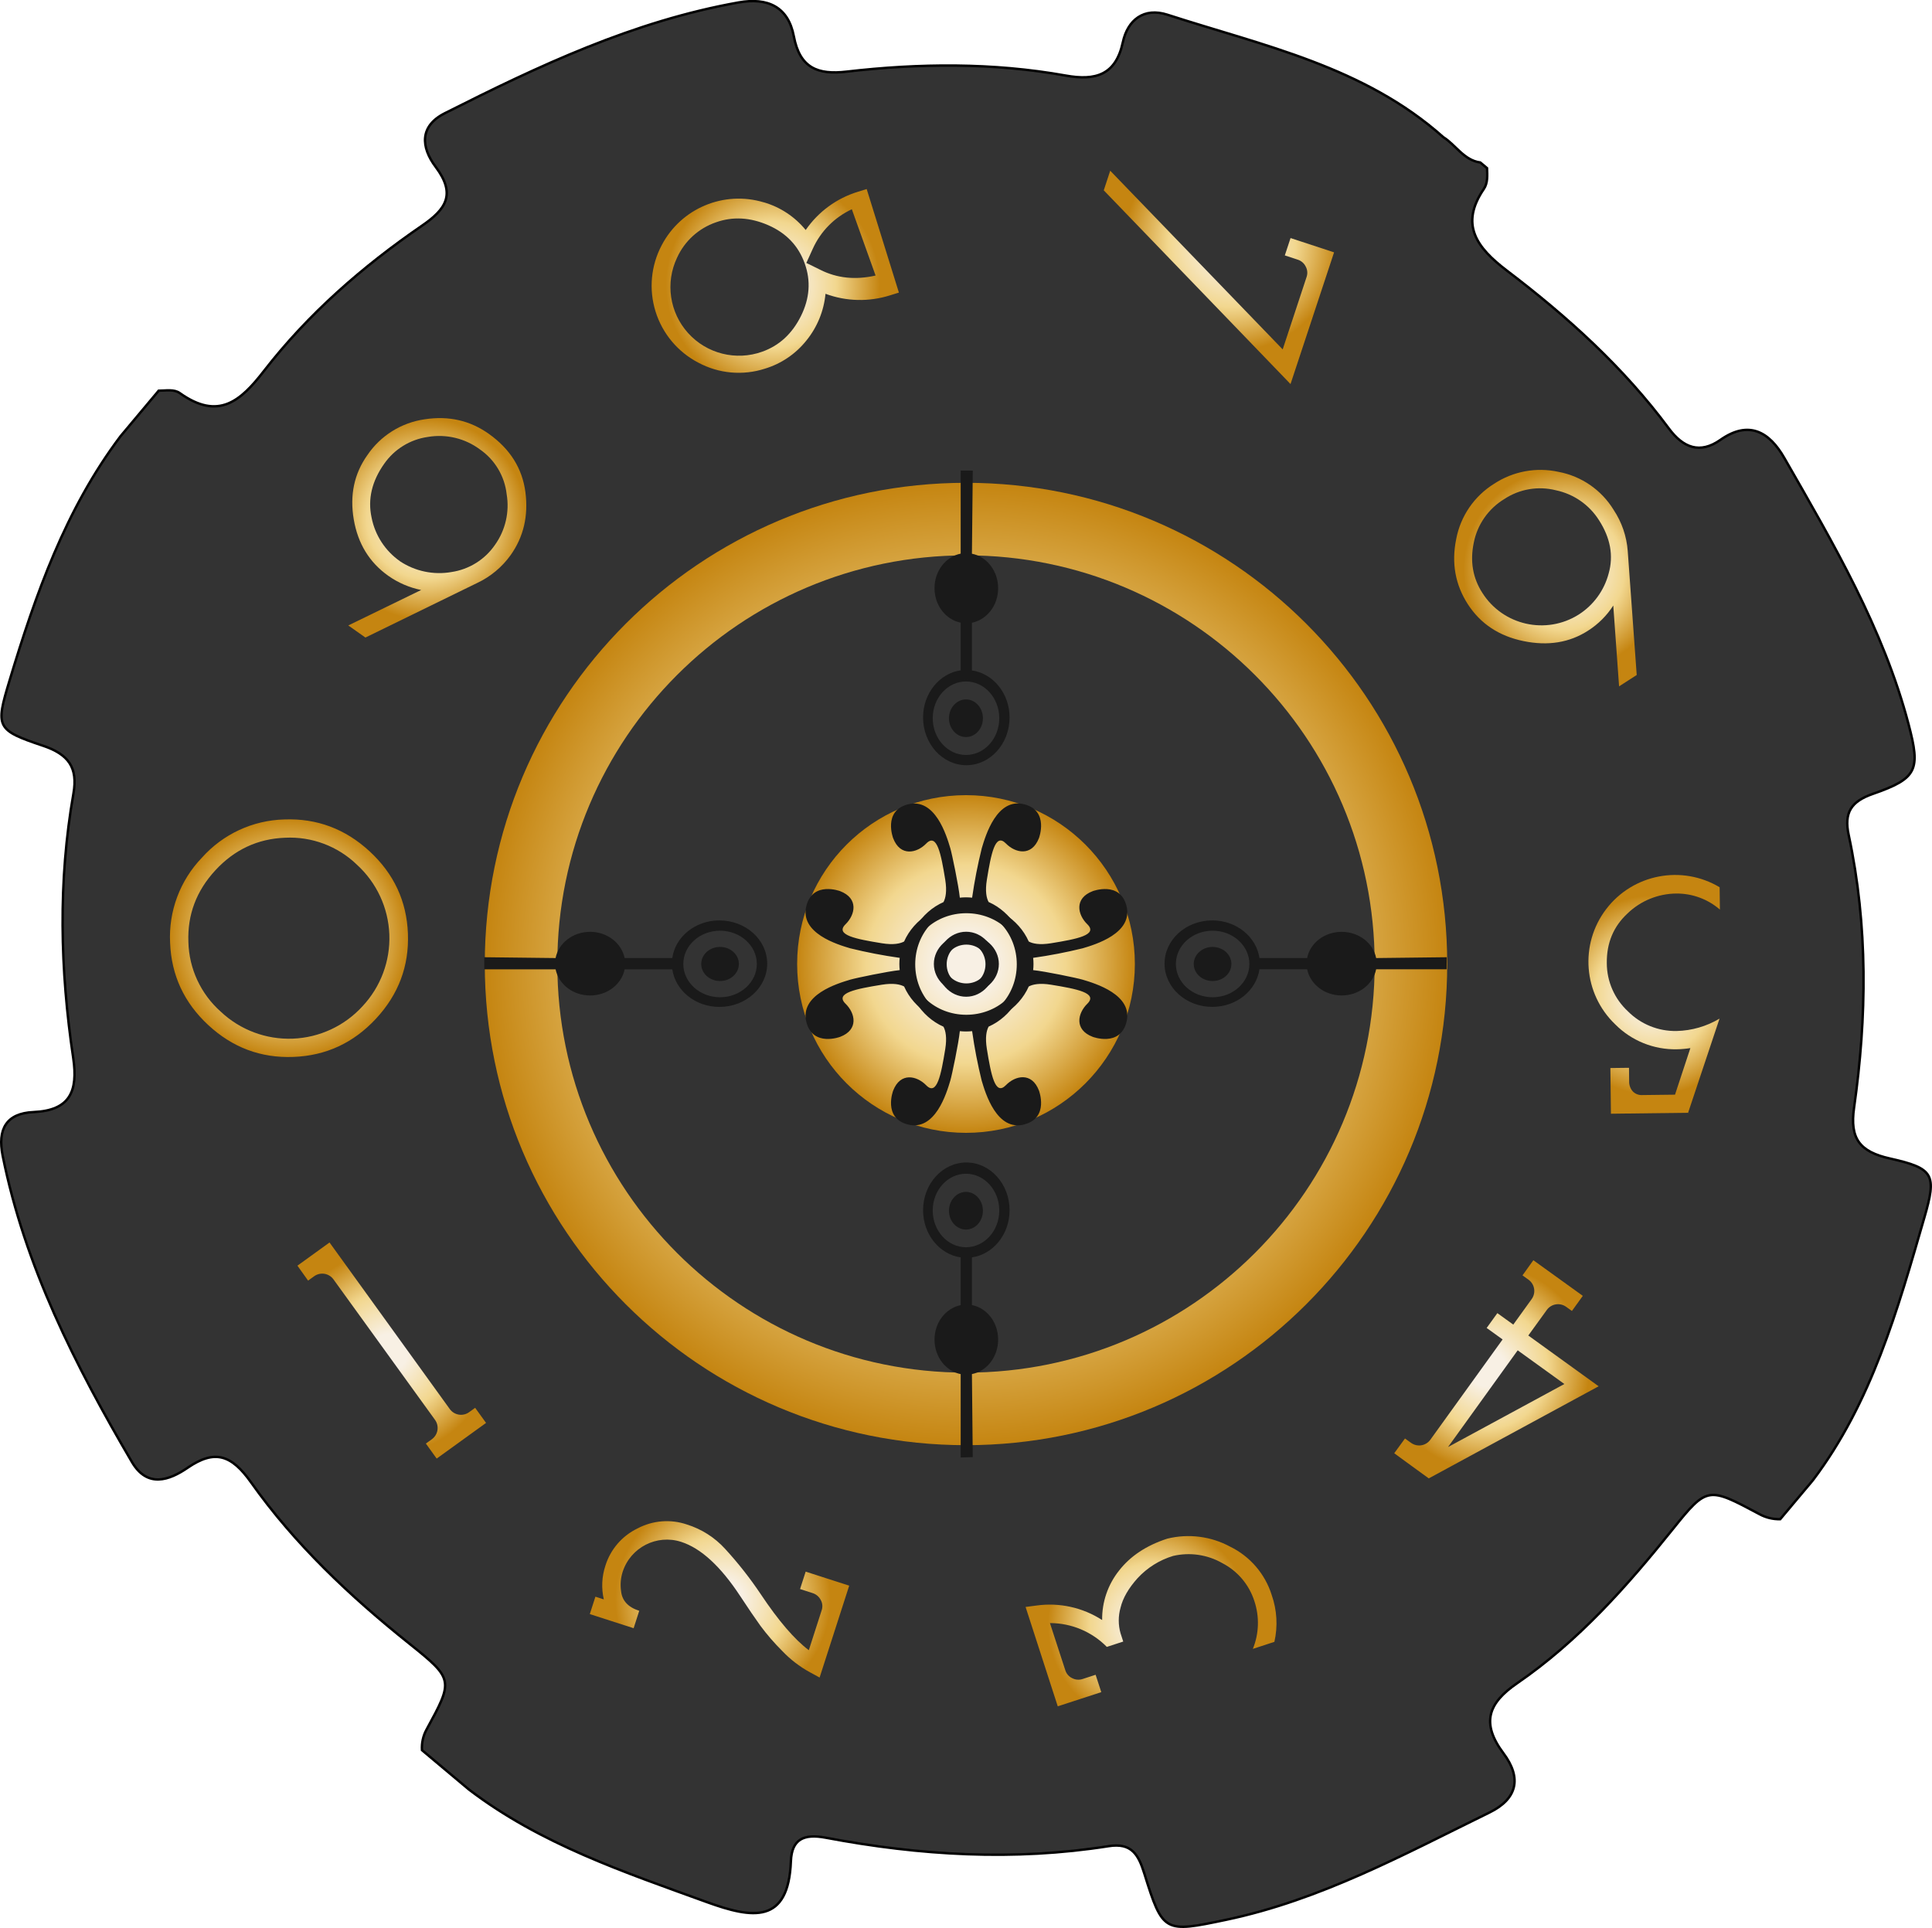
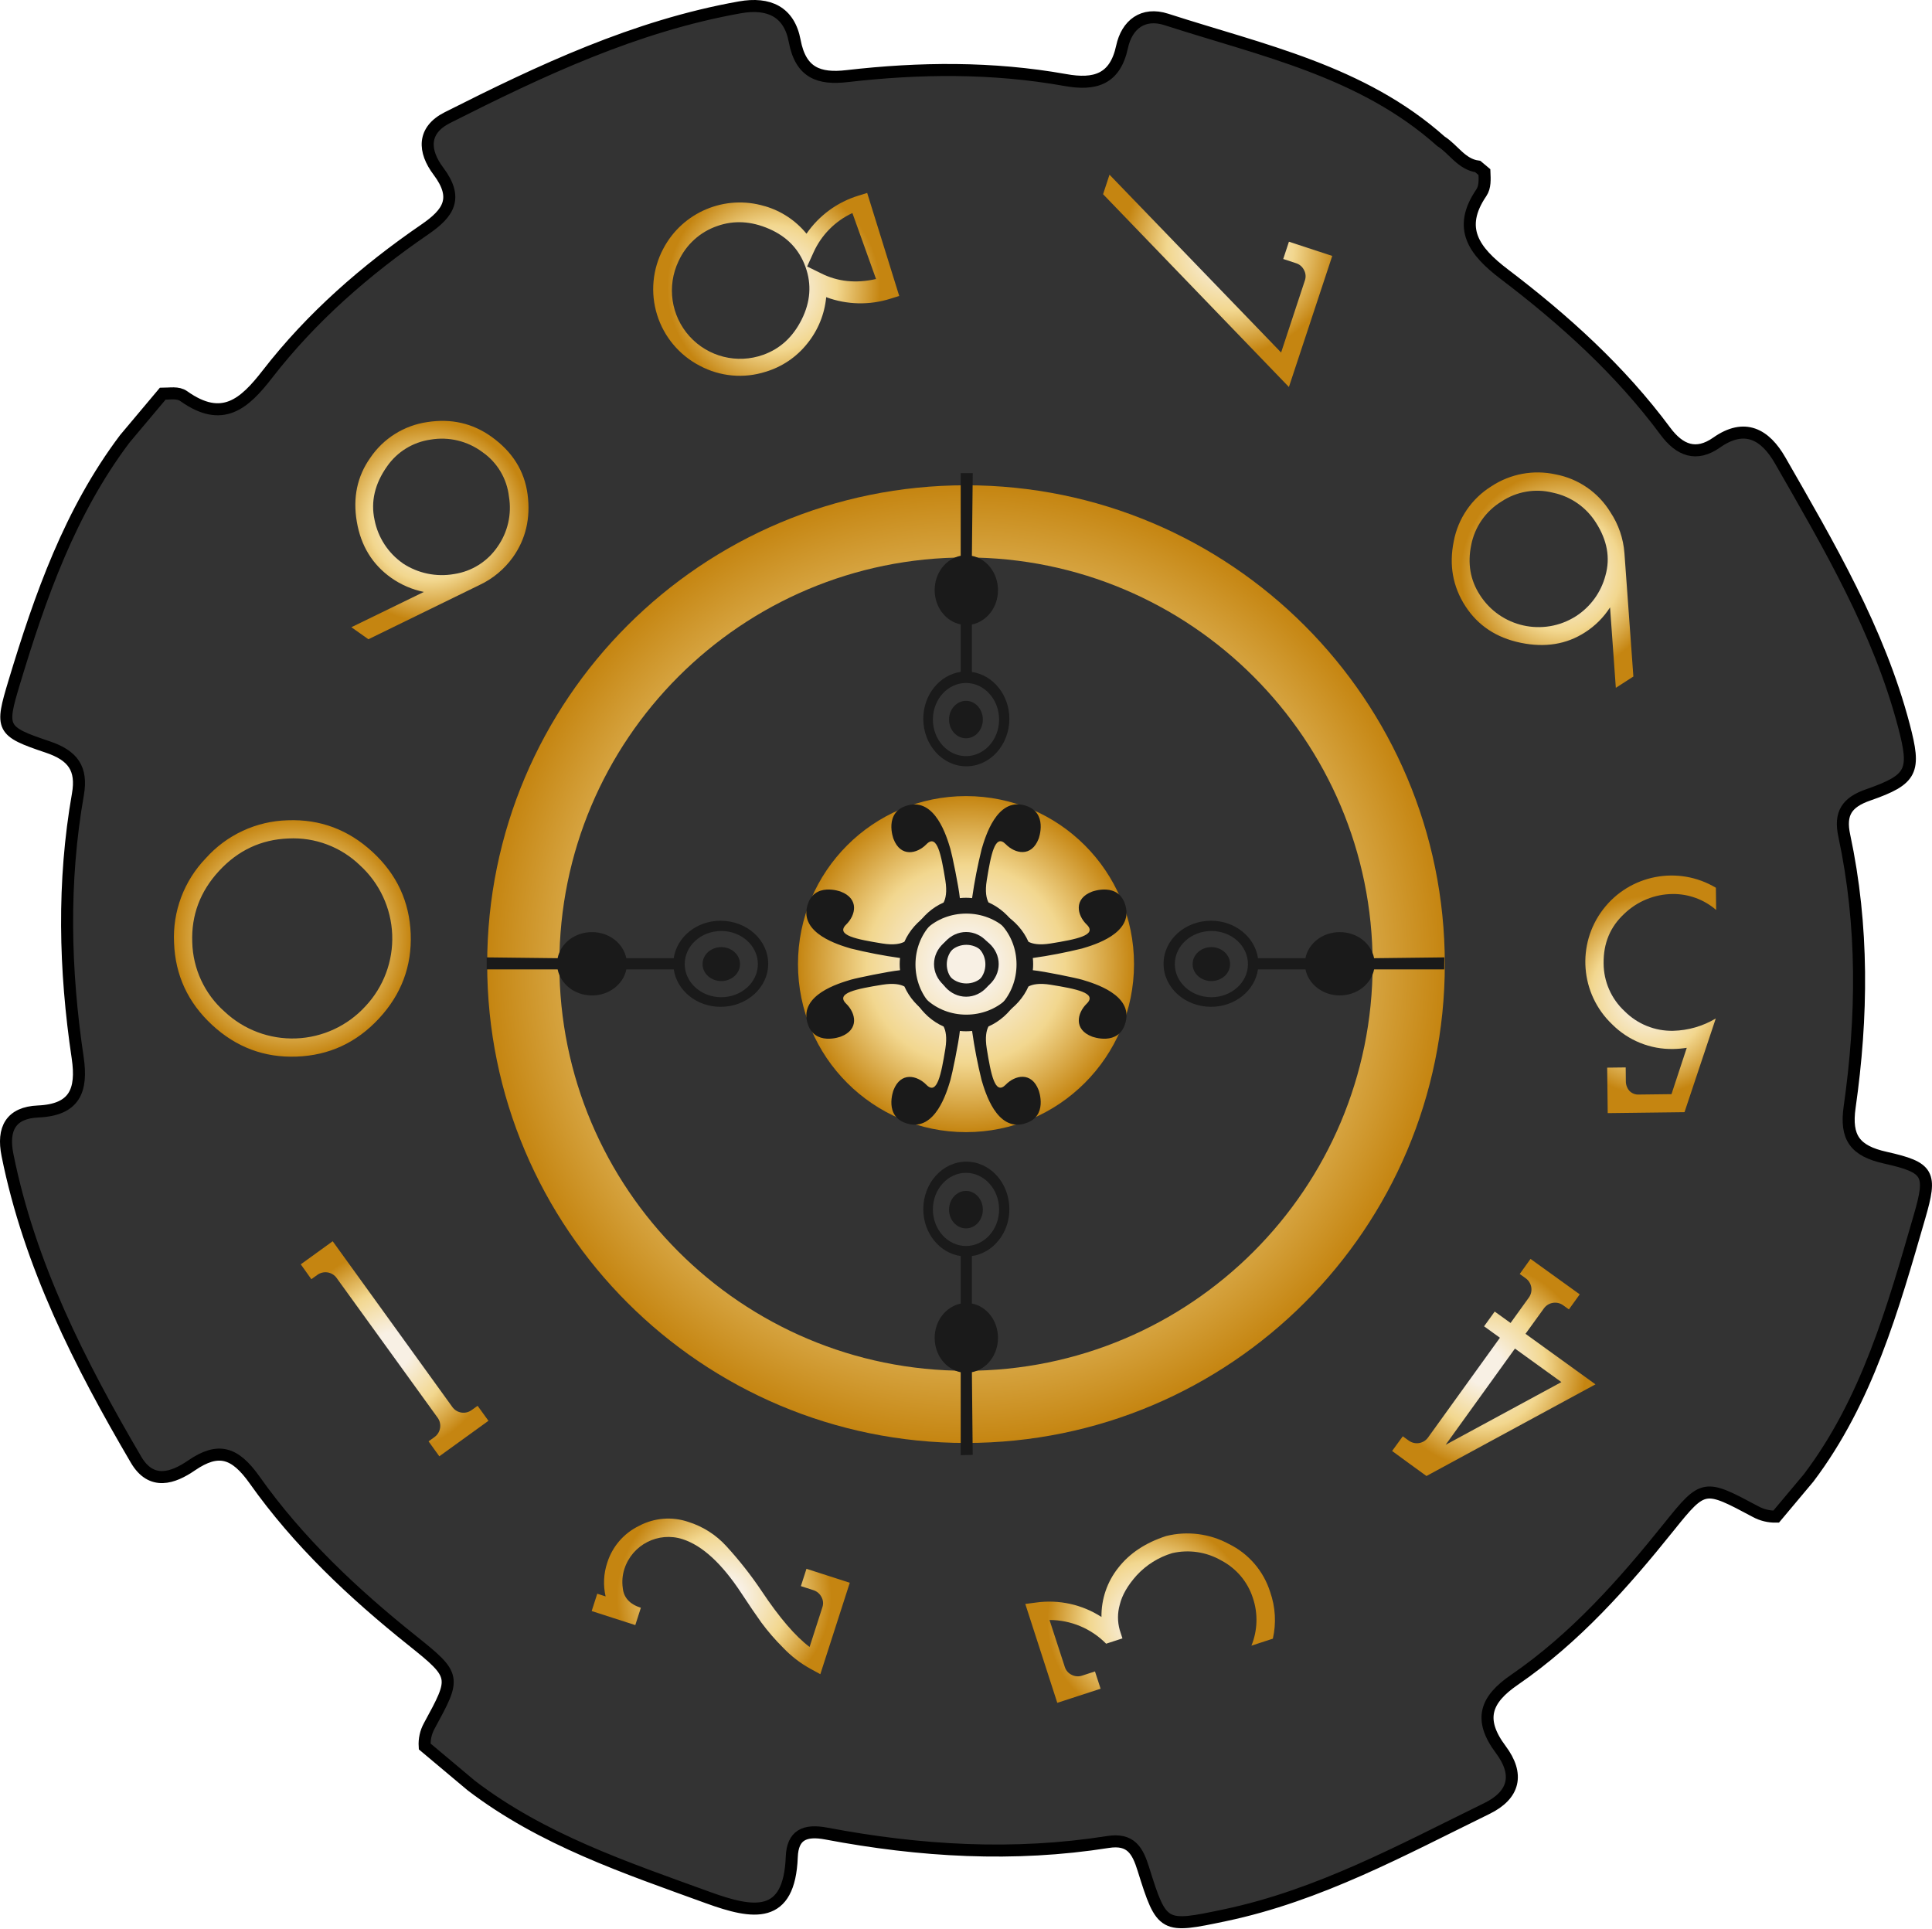
- <svg xmlns="http://www.w3.org/2000/svg" xmlns:xlink="http://www.w3.org/1999/xlink" viewBox="0 0 798.94 797.34">
+ <svg xmlns="http://www.w3.org/2000/svg" xmlns:xlink="http://www.w3.org/1999/xlink" viewBox="0 0 802.94 801.34">
  <defs>
-     <style>.cls-1{fill:#333;stroke:#000;}.cls-1,.cls-12{stroke-miterlimit:10;}.cls-2{fill:url(#Brass_Radial);}.cls-3{fill:url(#Brass_Radial-2);}.cls-4{fill:url(#Brass_Radial-3);}.cls-5{fill:url(#Brass_Radial-4);}.cls-6{fill:url(#Brass_Radial-5);}.cls-7{fill:url(#Brass_Radial-6);}.cls-8{fill:url(#Brass_Radial-7);}.cls-9{fill:url(#Brass_Radial-8);}.cls-10{fill:url(#Brass_Radial-9);}.cls-11{fill:url(#Brass_Radial-10);}.cls-12{fill:none;stroke-width:30px;stroke:url(#Brass_Radial-11);}.cls-13{fill:url(#Brass_Radial-12);}.cls-14{fill:#1a1a1a;}</style>
-     <radialGradient id="Brass_Radial" cx="-1627.19" cy="-33.57" r="49.18" gradientTransform="matrix(1, 0, 0, -1, 1746.71, 354.43)" gradientUnits="userSpaceOnUse">
+     <style>.cls-1{fill:#333;stroke:#000;stroke-width:5px;}.cls-1,.cls-12{stroke-miterlimit:10;}.cls-2{fill:url(#Brass_Radial);}.cls-3{fill:url(#Brass_Radial-2);}.cls-4{fill:url(#Brass_Radial-3);}.cls-5{fill:url(#Brass_Radial-4);}.cls-6{fill:url(#Brass_Radial-5);}.cls-7{fill:url(#Brass_Radial-6);}.cls-8{fill:url(#Brass_Radial-7);}.cls-9{fill:url(#Brass_Radial-8);}.cls-10{fill:url(#Brass_Radial-9);}.cls-11{fill:url(#Brass_Radial-10);}.cls-12{fill:none;stroke-width:30px;stroke:url(#Brass_Radial-11);}.cls-13{fill:url(#Brass_Radial-12);}.cls-14{fill:#1a1a1a;}</style>
+     <radialGradient id="Brass_Radial" cx="-1625.19" cy="-31.57" r="49.18" gradientTransform="matrix(1, 0, 0, -1, 1746.71, 358.43)" gradientUnits="userSpaceOnUse">
      <stop offset="0.18" stop-color="#f8f0e4" />
      <stop offset="0.59" stop-color="#f2d78f" />
      <stop offset="1" stop-color="#c58511" />
    </radialGradient>
-     <radialGradient id="Brass_Radial-2" cx="472.52" cy="87.72" r="41.95" gradientTransform="translate(-52.02 990.05) rotate(-74.2)" xlink:href="#Brass_Radial" />
-     <radialGradient id="Brass_Radial-3" cx="602.91" cy="80.93" r="44.42" gradientTransform="matrix(-0.78, -0.63, 0.63, -0.78, 718.22, 1104.43)" xlink:href="#Brass_Radial" />
-     <radialGradient id="Brass_Radial-4" cx="721.67" cy="257.36" r="42.36" gradientTransform="translate(1226.82 520.72) rotate(149)" xlink:href="#Brass_Radial" />
-     <radialGradient id="Brass_Radial-5" cx="630.02" cy="532.91" r="42.35" gradientTransform="translate(1010.19 -158.64) rotate(78.39)" xlink:href="#Brass_Radial" />
-     <radialGradient id="Brass_Radial-6" cx="367.8" cy="648.31" r="41.24" gradientTransform="translate(403.91 -279.34) rotate(7.53)" xlink:href="#Brass_Radial" />
-     <radialGradient id="Brass_Radial-7" cx="71.01" cy="516.81" r="41.91" gradientTransform="translate(160.53 47.44) rotate(-61.03)" xlink:href="#Brass_Radial" />
-     <radialGradient id="Brass_Radial-8" cx="19.09" cy="266.85" r="44.54" gradientTransform="translate(341.88 309.31) rotate(-137.14)" xlink:href="#Brass_Radial" />
-     <radialGradient id="Brass_Radial-9" cx="111.59" cy="274.65" r="44.12" gradientTransform="matrix(-1, 0.08, 0.08, 1, 409.21, -165.89)" xlink:href="#Brass_Radial" />
-     <radialGradient id="Brass_Radial-10" cx="310.06" cy="76.86" r="41.62" gradientTransform="translate(165.61 -104.56) rotate(74.18)" xlink:href="#Brass_Radial" />
-     <radialGradient id="Brass_Radial-11" cx="-527.19" cy="-704.99" r="199" gradientTransform="matrix(0, 1, 1, 0, 1104.46, 925.86)" xlink:href="#Brass_Radial" />
-     <radialGradient id="Brass_Radial-12" cx="-527.19" cy="-704.99" r="69.83" gradientTransform="matrix(0, 1, 1, 0, 1104.46, 925.86)" xlink:href="#Brass_Radial" />
+     <radialGradient id="Brass_Radial-2" cx="474.52" cy="89.72" r="41.95" gradientTransform="translate(-52.49 993.43) rotate(-74.2)" xlink:href="#Brass_Radial" />
+     <radialGradient id="Brass_Radial-3" cx="604.91" cy="82.93" r="44.42" gradientTransform="matrix(-0.78, -0.63, 0.63, -0.78, 720.52, 1109.25)" xlink:href="#Brass_Radial" />
+     <radialGradient id="Brass_Radial-4" cx="723.67" cy="259.36" r="42.36" gradientTransform="translate(1231.56 523.4) rotate(149)" xlink:href="#Brass_Radial" />
+     <radialGradient id="Brass_Radial-5" cx="632.02" cy="534.91" r="42.35" gradientTransform="translate(1013.74 -159) rotate(78.39)" xlink:href="#Brass_Radial" />
+     <radialGradient id="Brass_Radial-6" cx="369.8" cy="650.31" r="41.24" gradientTransform="translate(404.19 -279.59) rotate(7.53)" xlink:href="#Brass_Radial" />
+     <radialGradient id="Brass_Radial-7" cx="73.01" cy="518.81" r="41.91" gradientTransform="translate(159.81 50.22) rotate(-61.03)" xlink:href="#Brass_Radial" />
+     <radialGradient id="Brass_Radial-8" cx="21.09" cy="268.85" r="44.54" gradientTransform="translate(343.99 314.14) rotate(-137.14)" xlink:href="#Brass_Radial" />
+     <radialGradient id="Brass_Radial-9" cx="113.59" cy="276.65" r="44.12" gradientTransform="matrix(-1, 0.08, 0.08, 1, 413.04, -166.05)" xlink:href="#Brass_Radial" />
+     <radialGradient id="Brass_Radial-10" cx="312.06" cy="78.86" r="41.62" gradientTransform="translate(168.99 -105.03) rotate(74.18)" xlink:href="#Brass_Radial" />
+     <radialGradient id="Brass_Radial-11" cx="-525.19" cy="-702.99" r="199" gradientTransform="matrix(0, 1, 1, 0, 1104.46, 925.86)" xlink:href="#Brass_Radial" />
+     <radialGradient id="Brass_Radial-12" cx="-525.19" cy="-702.99" r="69.83" gradientTransform="matrix(0, 1, 1, 0, 1104.46, 925.86)" xlink:href="#Brass_Radial" />
  </defs>
  <g id="Layer_2" data-name="Layer 2">
    <g id="Layer_1-2" data-name="Layer 1">
-       <path class="cls-1" d="M174.5,723.79l19.39,16.27c29.59,22.59,64.19,34.13,98.38,46.56,18.93,6.87,33.78,9.22,34.79-16.89.35-9.12,5.34-11.44,14.39-9.73,39,7.38,78,9.66,117,3.5,9.51-1.5,12.32,3.48,14.76,11.31,7.66,24.58,8.26,24.51,33.83,19.14,39.2-8.24,73.66-27.13,108.89-44.36,11.56-5.66,13.44-14.28,5.81-24.48-9.43-12.59-6.3-20.8,5.66-29,25.24-17.34,45.33-40,64.37-63.75,14.25-17.75,14.6-17.49,35.82-6.17a17.11,17.11,0,0,0,8.58,2.09l13.5-16.09C774,580,784.72,541.73,795.75,503.64c5.19-17.89,4.06-20.44-14.21-24.53-12.56-2.81-16.64-8.27-14.83-21,5.33-37.44,5.82-75.13-2.22-112.79-2-9.26,1-13.88,10-17,18.47-6.43,19.71-9.95,14.78-28.72-10.42-39.66-31.13-74.84-51.39-110.19-6.28-11-14.83-15.65-26.42-7.51-8.51,6-15.43,3.27-21.34-4.71-18.78-25.33-42-46.29-66.94-65.25-12.68-9.64-19.56-19.14-9.55-33.82,1.65-2.42,1.42-5.63,1.3-8.6l-2.77-2.32c-6.82-.94-10.06-7.18-15.29-10.47-32.79-29.24-74.39-37.8-114.1-50.64-9.72-3.14-16.45,2.12-18.45,11.41-2.91,13.51-11.25,16-23.68,13.74-30.22-5.39-60.47-5.08-90.58-1.61C338.29,31,330.76,28.24,328.27,15c-2.31-12.2-10.79-16.12-22.78-14-43.61,7.76-82.8,26.28-121.55,45.83-10.43,5.27-10,13.93-3.72,22.27,8.38,11.2,4.25,17.39-5.64,24.18-24.65,16.91-47.13,36.52-65.43,60.14-9.63,12.42-18.76,20.57-34.78,9.16-2.42-1.73-5.79-1-8.76-1L49.85,180.39C27.1,210.59,14.73,245.72,3.91,281.57c-5.78,19.16-5.53,20.33,13.84,26.83,10.58,3.55,14.51,9,12.62,19.78C24,364.42,24.82,401,30.29,437.6c2,13.62-1.27,21.65-16.45,22.31C2.57,460.4-1.1,467,1.11,478c9.15,45.61,30,86.66,53.43,126.61C60.92,615.5,70,612.22,77.61,607c11.12-7.61,18-5.5,26.17,6,18.13,25.63,40.93,47.11,65.53,66.77,18.45,14.75,18.15,15.16,7.06,35.54A15.64,15.64,0,0,0,174.5,723.79Z" />
-       <path class="cls-2" d="M121.33,437.1q-20.14.78-35.18-13.15T70.34,389.88A47.28,47.28,0,0,1,83.5,354.7a47.31,47.31,0,0,1,34.07-15.81q20.15-.76,35.25,13.16t15.87,34.06q.76,20.14-13.22,35.19T121.33,437.1Zm26.31-79.46a39.87,39.87,0,0,0-29.78-11.19q-16.94.65-28.77,13.43T77.9,389.59a39.85,39.85,0,0,0,13.43,28.83,41.14,41.14,0,0,0,58.55-2.24,41.14,41.14,0,0,0-2.24-58.54Z" />
-       <path class="cls-3" d="M201,588.46l-20.42,14.75L176.11,597l2.49-1.8a5.75,5.75,0,0,0,1.3-8l-42-58.1a5.72,5.72,0,0,0-8-1.29l-2.5,1.8L123,523.43l13.27-9.59L186,582.73a5.73,5.73,0,0,0,8,1.29l2.49-1.8Z" />
-       <path class="cls-4" d="M284,630.45a35.79,35.79,0,0,1,15.87,10.11,157,157,0,0,1,14.71,18.71q11,16.5,19.89,23.18l5.32-16.52a5.21,5.21,0,0,0-.44-4.34,5.67,5.67,0,0,0-3.31-2.75l-5.19-1.68,2.32-7.2,18,5.8-12.24,38-4-2.18a46.75,46.75,0,0,1-11.49-8.85,92.12,92.12,0,0,1-9-10.4q-3.3-4.59-8.34-12.25-12.13-18.46-24.39-22.42A19.23,19.23,0,0,0,257.5,650a17.76,17.76,0,0,0-.67,8q.59,5.94,7.51,8.16l-2.31,7.2-18.13-5.84,2.32-7.2,3.47,1.12a25.94,25.94,0,0,1,.65-13.91,25.53,25.53,0,0,1,13.29-15.43A25.81,25.81,0,0,1,284,630.45Z" />
-       <path class="cls-5" d="M424.11,664.57l4.52-.59a39.91,39.91,0,0,1,27.14,6,32.13,32.13,0,0,1,7-20.46q7-9,19.92-13.19a36.3,36.3,0,0,1,26,3.3,33.37,33.37,0,0,1,17.2,20A35.06,35.06,0,0,1,527,679l-8.91,2.91a28.45,28.45,0,0,0,.62-19.79,26.88,26.88,0,0,0-13.2-15.65,28.13,28.13,0,0,0-20.41-3,33,33,0,0,0-14.68,9.2q-5.61,6.24-7.05,12.23a19.26,19.26,0,0,0,0,10.52l1.12,3.46-6.78,2.21a33,33,0,0,0-23.53-9.85l6.37,19.56a5.38,5.38,0,0,0,2.81,3.21,5.53,5.53,0,0,0,4.38.34l5.33-1.73,2.34,7.18-18,5.86Z" />
-       <path class="cls-6" d="M634.09,521.18l20.45,14.73-4.5,6.25-2.39-1.72a5.74,5.74,0,0,0-8,1.3L632,552.31l29.08,21-70.24,38.09-7-5.08L576.56,601,581,594.9l2.5,1.8a5.73,5.73,0,0,0,8-1.3l29.87-41.46-6.59-4.75,4.42-6.13,6.59,4.74,7.61-10.56a5.74,5.74,0,0,0-1.3-8l-2.5-1.8Zm-6.48,37.26-28.81,40,48.12-26.07Z" />
-       <path class="cls-7" d="M667.92,423.61a35.86,35.86,0,0,1,43.2-56.68l.11,9.24a27.17,27.17,0,0,0-18-6.64,29.4,29.4,0,0,0-20.2,8.23q-8.73,8.08-8.57,20.55a27.22,27.22,0,0,0,8.71,19.91,27.61,27.61,0,0,0,20.19,8.16,36.33,36.33,0,0,0,17.72-5.12l-13,38.94-31.91.39-.23-18.9,7.7-.09.06,5.6a6.08,6.08,0,0,0,1.45,4.11,5.11,5.11,0,0,0,4.08,1.56l13.44-.16,6.35-19.26a39.09,39.09,0,0,1-5.6.49A34.88,34.88,0,0,1,667.92,423.61Z" />
-       <path class="cls-8" d="M656.71,260.82q-11.54,7.44-26.71,4.31t-23-15.25q-7.82-12.12-4.83-26.87a34.41,34.41,0,0,1,15.69-22.94,34.87,34.87,0,0,1,26.64-4.93,34.08,34.08,0,0,1,22.78,15.71,35.51,35.51,0,0,1,5.84,17.06l3.71,51.24-7.29,4.7-2.4-33.43A34.22,34.22,0,0,1,656.71,260.82ZM613,245.2a28.91,28.91,0,0,0,39.9,8.92,28.81,28.81,0,0,0,12.32-16.93q3.13-11-4-22.08a27.85,27.85,0,0,0-17.79-12.35A26.77,26.77,0,0,0,622,206.43a27.26,27.26,0,0,0-12.57,18.09Q607.07,236,613,245.2Z" />
-       <path class="cls-9" d="M533.67,158.83,456.44,78.71l2.67-8.11,71.32,73.9,9.9-30a5.33,5.33,0,0,0-.37-4.25,5.51,5.51,0,0,0-3.33-2.87l-5.32-1.75,2.37-7.18,18,5.91Z" />
-       <path class="cls-10" d="M315.83,83.66a34.94,34.94,0,0,1,17.35,11.46A40.62,40.62,0,0,1,354.79,79.3l3.61-1.12L371.72,121l-3.61,1.12a41.07,41.07,0,0,1-26.74-.62,36,36,0,0,1-7.91,19.33,34.81,34.81,0,0,1-17.19,11.65A35.26,35.26,0,0,1,288.82,150a35.84,35.84,0,0,1-15.15-48.66,35.91,35.91,0,0,1,42.16-17.66Zm20.28,19.22-2.66,5.86,5.77,2.84q10.35,5.22,22.86,2.37l-9.82-27.41A32.94,32.94,0,0,0,336.11,102.88ZM280,106.53a28.38,28.38,0,0,0,35.2,38.92q10.55-3.76,16-14.72T332.79,109Q328.88,98,317.67,93.12t-21.61-1.18A27.49,27.49,0,0,0,280,106.53Z" />
-       <path class="cls-11" d="M197.28,241.12l-46.17,22.54-7.08-5L174.16,244a36,36,0,0,1-13.54-5.83q-11.77-8.32-14.33-23.36t5.61-26.57a34.52,34.52,0,0,1,23.73-14.84q14.82-2.28,26.48,6,13.24,9.39,15.16,24.13t-6.11,26.05A35.76,35.76,0,0,1,197.28,241.12Zm-31.87-9a29.41,29.41,0,0,0,21.3,4.45,26.57,26.57,0,0,0,18-11.26,28.11,28.11,0,0,0,4.81-20.95,26.09,26.09,0,0,0-11-18.46,28.16,28.16,0,0,0-21.62-5.2,26.51,26.51,0,0,0-18,11.06q-7.7,10.86-5.24,22.29A28.78,28.78,0,0,0,165.41,232.1Z" />
-       <circle class="cls-12" cx="399.47" cy="398.67" r="184" />
-       <circle class="cls-13" cx="399.47" cy="398.67" r="69.83" />
-       <path class="cls-14" d="M417.49,296.71c0,10.89-8,19.75-17.88,19.75s-17.89-8.86-17.89-19.75c0-10,6.8-18.22,15.55-19.49V257.5c-6.15-1.22-10.82-7.12-10.82-14.27s4.67-13,10.82-14.27V194.63h5L401.92,229c6.17,1.21,10.84,7.12,10.84,14.27s-4.67,13-10.84,14.27v19.72c8.76,1.27,15.57,9.47,15.57,19.49m-31.78.28c0,8.38,6.17,15.2,13.76,15.2s13.76-6.82,13.76-15.2-6.17-15.2-13.76-15.2-13.76,6.81-13.76,15.2m13.76,7.78c3.89,0,7-3.47,7-7.78s-3.16-7.78-7-7.78-7.05,3.48-7.05,7.78,3.15,7.78,7.05,7.78m0,203.68c3.89,0,7-3.5,7-7.79s-3.16-7.78-7-7.78-7.05,3.46-7.05,7.78,3.15,7.79,7.05,7.79m-2.2,94.26V568.28c-6.15-1.23-10.82-7.13-10.82-14.27s4.67-13,10.82-14.26V520c-8.75-1.27-15.55-9.48-15.55-19.49,0-10.89,8-19.75,17.89-19.75s17.88,8.86,17.88,19.75c0,10-6.81,18.23-15.57,19.49v19.72c6.17,1.21,10.84,7.11,10.84,14.27s-4.67,13.06-10.84,14.27l.34,34.35m-16.55-102c0,8.39,6.17,15.2,13.76,15.2s13.76-6.81,13.76-15.2-6.17-15.2-13.76-15.2-13.76,6.82-13.76,15.2m26-101.84c0,7.42-5.46,13.44-12.18,13.44s-12.18-6-12.18-13.44,5.46-13.44,12.18-13.44,12.18,6,12.18,13.44m-20.23,0c0,4.9,3.61,8.88,8.05,8.88s8-4,8-8.88-3.61-8.88-8-8.88-8.05,4-8.05,8.88M423.69,465c-11.5,3.11-16.22-13-17.74-18.12A202.7,202.7,0,0,1,402,426.44a23.11,23.11,0,0,1-5.08,0c-.49,4.9-3.23,18.07-3.93,20.43-1.53,5.11-6.26,21.23-17.75,18.12-10.14-2.75-5.91-13.91-5.91-13.91,3-7.79,9.82-6.21,13.69-2.24,4.47,4.55,6.14-4.44,7.87-15,.77-4.83.13-7.61-.73-9.23-9.27-4.11-15.84-14.11-15.84-25.79s6.57-21.66,15.84-25.75c.86-1.62,1.5-4.4.73-9.22-1.73-10.58-3.4-19.57-7.87-15-3.87,4-10.74,5.54-13.69-2.24,0,0-4.23-11.15,5.91-13.91,11.49-3.12,16.22,13,17.75,18.11.7,2.37,3.44,15.54,3.93,20.43a23.11,23.11,0,0,1,5.08,0A203.25,203.25,0,0,1,406,350.77c1.52-5.1,6.24-21.23,17.74-18.11,10.14,2.76,5.91,13.91,5.91,13.91-3,7.78-9.83,6.21-13.69,2.24-4.46-4.55-6.14,4.44-7.86,15-.78,4.82-.15,7.59.72,9.22,9.28,4.09,15.86,14.08,15.86,25.75s-6.58,21.69-15.86,25.79c-.87,1.63-1.5,4.41-.72,9.23,1.72,10.58,3.4,19.57,7.86,15,3.86-4,10.73-5.55,13.69,2.24,0,0,4.23,11.16-5.91,13.91M378.47,398.8c0,12.8,9.42,23.22,21,23.22s21-10.42,21-23.22-9.43-23.17-21-23.17-21,10.39-21,23.17" />
-       <path class="cls-14" d="M297.51,380.65c10.89,0,19.75,8,19.75,17.88s-8.86,17.89-19.75,17.89c-10,0-18.22-6.8-19.49-15.55H258.3c-1.22,6.14-7.12,10.82-14.27,10.82S231,407,229.76,400.87H200.27v-5l29.48.34c1.22-6.17,7.13-10.84,14.28-10.84s13,4.67,14.27,10.84H278c1.26-8.76,9.47-15.57,19.49-15.57m.27,31.78c8.39,0,15.21-6.17,15.21-13.76s-6.82-13.76-15.21-13.76-15.19,6.17-15.19,13.76,6.81,13.76,15.19,13.76m7.79-13.76c0-3.9-3.48-7.05-7.79-7.05s-7.78,3.15-7.78,7.05,3.49,7.05,7.78,7.05,7.79-3.15,7.79-7.05m203.67,0c0-3.9-3.49-7.05-7.78-7.05s-7.79,3.15-7.79,7.05,3.47,7.05,7.79,7.05,7.78-3.15,7.78-7.05m89,2.2H569.08c-1.23,6.14-7.14,10.82-14.27,10.82s-13-4.68-14.26-10.82H520.82c-1.28,8.75-9.48,15.55-19.49,15.55-10.89,0-19.75-8-19.75-17.89s8.86-17.88,19.75-17.88c10,0,18.22,6.81,19.49,15.57h19.72c1.21-6.17,7.11-10.84,14.27-10.84s13.06,4.67,14.27,10.84l29.19-.34m-96.81,16.55c8.38,0,15.19-6.17,15.19-13.76s-6.81-13.76-15.19-13.76-15.2,6.17-15.2,13.76,6.81,13.76,15.2,13.76M399.62,386.48c7.42,0,13.44,5.46,13.44,12.18s-6,12.18-13.44,12.18-13.44-5.46-13.44-12.18,6-12.18,13.44-12.18m0,20.22c4.9,0,8.87-3.61,8.87-8s-4-8.05-8.87-8.05-8.88,3.61-8.88,8.05,4,8,8.88,8m66.16-32.25c3.11,11.5-13,16.22-18.11,17.74a206.12,206.12,0,0,1-20.43,3.94,21.39,21.39,0,0,1,.14,2.54,21.1,21.1,0,0,1-.14,2.53c4.9.5,18.06,3.24,20.43,3.94,5.11,1.53,21.22,6.26,18.11,17.75-2.74,10.14-13.9,5.91-13.9,5.91-7.79-2.95-6.21-9.83-2.24-13.69,4.55-4.47-4.44-6.15-15-7.87-4.82-.78-7.6-.13-9.22.73-4.11,9.27-14.11,15.84-25.8,15.84s-21.65-6.57-25.74-15.84c-1.62-.86-4.4-1.51-9.22-.73-10.59,1.72-19.58,3.4-15,7.87,4,3.86,5.54,10.74-2.24,13.69,0,0-11.16,4.23-13.91-5.91-3.12-11.49,13-16.22,18.11-17.75,2.37-.7,15.53-3.44,20.43-3.94a23.4,23.4,0,0,1-.14-2.53,23.73,23.73,0,0,1,.14-2.54,206.12,206.12,0,0,1-20.43-3.94c-5.1-1.52-21.23-6.24-18.11-17.74,2.75-10.14,13.91-5.91,13.91-5.91,7.78,3,6.2,9.83,2.24,13.69-4.56,4.46,4.43,6.14,15,7.86,4.82.78,7.59.15,9.21-.72,4.1-9.28,14.09-15.86,25.75-15.86s21.7,6.58,25.8,15.86c1.62.87,4.41,1.5,9.22.72,10.59-1.72,19.58-3.4,15-7.86-4-3.86-5.55-10.73,2.24-13.69,0,0,11.16-4.23,13.9,5.91m-66.19,45.22c12.81,0,23.23-9.42,23.23-21s-10.42-21-23.23-21-23.17,9.43-23.17,21,10.4,21,23.17,21" />
+       <path class="cls-1" d="M176.5,725.79l19.39,16.27c29.59,22.59,64.19,34.13,98.38,46.56,18.93,6.87,33.78,9.22,34.79-16.89.35-9.12,5.34-11.44,14.39-9.73,39,7.38,78,9.66,117,3.5,9.51-1.5,12.32,3.48,14.76,11.31,7.66,24.58,8.26,24.51,33.83,19.14,39.2-8.24,73.66-27.13,108.89-44.36,11.56-5.66,13.44-14.28,5.81-24.48-9.43-12.59-6.3-20.8,5.66-29,25.24-17.34,45.33-40,64.37-63.75,14.25-17.75,14.6-17.49,35.82-6.17a17.11,17.11,0,0,0,8.58,2.09l13.5-16.09C776,582,786.72,543.73,797.75,505.64c5.19-17.89,4.06-20.44-14.21-24.53-12.56-2.81-16.64-8.27-14.83-21,5.33-37.44,5.82-75.13-2.22-112.79-2-9.26,1-13.88,10-17,18.47-6.43,19.71-9.95,14.78-28.72-10.42-39.66-31.13-74.84-51.39-110.19-6.28-11-14.83-15.65-26.42-7.51-8.51,6-15.43,3.27-21.34-4.71-18.78-25.33-42-46.29-66.94-65.25-12.68-9.64-19.56-19.14-9.55-33.82,1.65-2.42,1.42-5.63,1.3-8.6l-2.77-2.32c-6.82-.94-10.06-7.18-15.29-10.47-32.79-29.24-74.39-37.8-114.1-50.64-9.72-3.14-16.45,2.12-18.45,11.41-2.91,13.51-11.25,16-23.68,13.74-30.22-5.39-60.47-5.08-90.58-1.61C340.29,33,332.76,30.24,330.27,17,328,4.84,319.48.92,307.49,3.05c-43.61,7.76-82.8,26.28-121.55,45.83-10.43,5.27-10,13.93-3.72,22.27,8.38,11.2,4.25,17.39-5.64,24.18-24.65,16.91-47.13,36.52-65.43,60.14-9.63,12.42-18.76,20.57-34.78,9.16-2.42-1.73-5.79-1-8.76-1L51.85,182.39C29.1,212.59,16.73,247.72,5.91,283.57.13,302.73.38,303.9,19.75,310.4c10.58,3.55,14.51,9,12.62,19.78C26,366.42,26.82,403,32.29,439.6c2,13.62-1.27,21.65-16.45,22.31C4.57,462.4.9,469,3.11,480c9.15,45.61,30,86.66,53.43,126.61C62.92,617.5,72,614.22,79.61,609c11.12-7.61,18-5.5,26.17,6,18.13,25.63,40.93,47.11,65.53,66.77,18.45,14.75,18.15,15.16,7.06,35.54A15.64,15.64,0,0,0,176.5,725.79Z" />
+       <path class="cls-2" d="M123.33,439.1q-20.14.78-35.18-13.15T72.34,391.88A47.28,47.28,0,0,1,85.5,356.7a47.31,47.31,0,0,1,34.07-15.81q20.15-.76,35.25,13.16t15.87,34.06q.76,20.14-13.22,35.19T123.33,439.1Zm26.31-79.46a39.87,39.87,0,0,0-29.78-11.19q-16.94.65-28.77,13.43T79.9,391.59a39.85,39.85,0,0,0,13.43,28.83,41.14,41.14,0,0,0,58.55-2.24,41.14,41.14,0,0,0-2.24-58.54Z" />
+       <path class="cls-3" d="M203,590.46l-20.42,14.75L178.11,599l2.49-1.8a5.75,5.75,0,0,0,1.3-8l-42-58.1a5.72,5.72,0,0,0-8-1.29l-2.5,1.8L125,525.43l13.27-9.59L188,584.73a5.73,5.73,0,0,0,8,1.29l2.49-1.8Z" />
+       <path class="cls-4" d="M286,632.45a35.79,35.79,0,0,1,15.87,10.11,157,157,0,0,1,14.71,18.71q11,16.5,19.89,23.18l5.32-16.52a5.21,5.21,0,0,0-.44-4.34,5.67,5.67,0,0,0-3.31-2.75l-5.19-1.68,2.32-7.2,18,5.8-12.24,38-4-2.18a46.75,46.75,0,0,1-11.49-8.85,92.12,92.12,0,0,1-9-10.4q-3.3-4.59-8.34-12.25-12.13-18.46-24.39-22.42A19.23,19.23,0,0,0,259.5,652a17.76,17.76,0,0,0-.67,8q.59,5.94,7.51,8.16l-2.31,7.2-18.13-5.84,2.32-7.2,3.47,1.12a25.94,25.94,0,0,1,.65-13.91,25.53,25.53,0,0,1,13.29-15.43A25.81,25.81,0,0,1,286,632.45Z" />
+       <path class="cls-5" d="M426.11,666.57l4.52-.59a39.91,39.91,0,0,1,27.14,6,32.13,32.13,0,0,1,7-20.46q7-9,19.92-13.19a36.3,36.3,0,0,1,26,3.3,33.37,33.37,0,0,1,17.2,20A35.06,35.06,0,0,1,529,681l-8.91,2.91a28.45,28.45,0,0,0,.62-19.79,26.88,26.88,0,0,0-13.2-15.65,28.13,28.13,0,0,0-20.41-3,33,33,0,0,0-14.68,9.2q-5.61,6.24-7.05,12.23a19.26,19.26,0,0,0,0,10.52l1.12,3.46-6.78,2.21a33,33,0,0,0-23.53-9.85l6.37,19.56a5.38,5.38,0,0,0,2.81,3.21,5.53,5.53,0,0,0,4.38.34l5.33-1.73,2.34,7.18-18,5.86Z" />
+       <path class="cls-6" d="M636.09,523.18l20.45,14.73-4.5,6.25-2.39-1.72a5.74,5.74,0,0,0-8,1.3L634,554.31l29.08,21-70.24,38.09-7-5.08L578.56,603,583,596.9l2.5,1.8a5.73,5.73,0,0,0,8-1.3l29.87-41.46-6.59-4.75,4.42-6.13,6.59,4.74,7.61-10.56a5.74,5.74,0,0,0-1.3-8l-2.5-1.8Zm-6.48,37.26-28.81,40,48.12-26.07Z" />
+       <path class="cls-7" d="M669.92,425.61a35.86,35.86,0,0,1,43.2-56.68l.11,9.24a27.17,27.17,0,0,0-18-6.64,29.4,29.4,0,0,0-20.2,8.23q-8.73,8.08-8.57,20.55a27.22,27.22,0,0,0,8.71,19.91,27.61,27.61,0,0,0,20.19,8.16,36.33,36.33,0,0,0,17.72-5.12l-13,38.94-31.91.39-.23-18.9,7.7-.09.06,5.6a6.08,6.08,0,0,0,1.45,4.11,5.11,5.11,0,0,0,4.08,1.56l13.44-.16,6.35-19.26a39.09,39.09,0,0,1-5.6.49A34.88,34.88,0,0,1,669.92,425.61Z" />
+       <path class="cls-8" d="M658.71,262.82q-11.54,7.44-26.71,4.31t-23-15.25q-7.82-12.12-4.83-26.87a34.41,34.41,0,0,1,15.69-22.94,34.87,34.87,0,0,1,26.64-4.93,34.08,34.08,0,0,1,22.78,15.71,35.51,35.51,0,0,1,5.84,17.06l3.71,51.24-7.29,4.7-2.4-33.43A34.22,34.22,0,0,1,658.71,262.82ZM615,247.2a28.91,28.91,0,0,0,39.9,8.92,28.81,28.81,0,0,0,12.32-16.93q3.13-11-4-22.08a27.85,27.85,0,0,0-17.79-12.35A26.77,26.77,0,0,0,624,208.43a27.26,27.26,0,0,0-12.57,18.09Q609.07,238,615,247.2Z" />
+       <path class="cls-9" d="M535.67,160.83,458.44,80.71l2.67-8.11,71.32,73.9,9.9-30a5.33,5.33,0,0,0-.37-4.25,5.51,5.51,0,0,0-3.33-2.87l-5.32-1.75,2.37-7.18,18,5.91Z" />
+       <path class="cls-10" d="M317.83,85.66a34.94,34.94,0,0,1,17.35,11.46A40.62,40.62,0,0,1,356.79,81.3l3.61-1.12L373.72,123l-3.61,1.12a41.07,41.07,0,0,1-26.74-.62,36,36,0,0,1-7.91,19.33,34.81,34.81,0,0,1-17.19,11.65A35.26,35.26,0,0,1,290.82,152a35.84,35.84,0,0,1-15.15-48.66,35.91,35.91,0,0,1,42.16-17.66Zm20.28,19.22-2.66,5.86,5.77,2.84q10.35,5.22,22.86,2.37l-9.82-27.41A32.94,32.94,0,0,0,338.11,104.88ZM282,108.53a28.38,28.38,0,0,0,35.2,38.92q10.55-3.76,16-14.72T334.79,111Q330.88,100,319.67,95.12t-21.61-1.18A27.49,27.49,0,0,0,282,108.53Z" />
+       <path class="cls-11" d="M199.28,243.12l-46.17,22.54-7.08-5L176.16,246a36,36,0,0,1-13.54-5.83q-11.77-8.32-14.33-23.36t5.61-26.57a34.52,34.52,0,0,1,23.73-14.84q14.82-2.28,26.48,6,13.24,9.39,15.16,24.13t-6.11,26.05A35.76,35.76,0,0,1,199.28,243.12Zm-31.87-9a29.41,29.41,0,0,0,21.3,4.45,26.57,26.57,0,0,0,18-11.26,28.11,28.11,0,0,0,4.81-20.95,26.09,26.09,0,0,0-11-18.46,28.16,28.16,0,0,0-21.62-5.2,26.51,26.51,0,0,0-18,11.06q-7.7,10.86-5.24,22.29A28.78,28.78,0,0,0,167.41,234.1Z" />
+       <circle class="cls-12" cx="401.47" cy="400.67" r="184" />
+       <circle class="cls-13" cx="401.47" cy="400.67" r="69.83" />
+       <path class="cls-14" d="M419.49,298.71c0,10.89-8,19.75-17.88,19.75s-17.89-8.86-17.89-19.75c0-10,6.8-18.22,15.55-19.49V259.5c-6.15-1.22-10.82-7.12-10.82-14.27s4.67-13,10.82-14.27V196.63h5L403.92,231c6.17,1.21,10.84,7.12,10.84,14.27s-4.67,13-10.84,14.27v19.72c8.76,1.27,15.57,9.47,15.57,19.49m-31.78.28c0,8.38,6.17,15.2,13.76,15.2s13.76-6.82,13.76-15.2-6.17-15.2-13.76-15.2-13.76,6.81-13.76,15.2m13.76,7.78c3.89,0,7-3.47,7-7.78s-3.16-7.78-7-7.78-7.05,3.48-7.05,7.78,3.15,7.78,7.05,7.78m0,203.68c3.89,0,7-3.5,7-7.79s-3.16-7.78-7-7.78-7.05,3.46-7.05,7.78,3.15,7.79,7.05,7.79m-2.2,94.26V570.28c-6.15-1.23-10.82-7.13-10.82-14.27s4.67-13,10.82-14.26V522c-8.75-1.27-15.55-9.48-15.55-19.49,0-10.89,8-19.75,17.89-19.75s17.88,8.86,17.88,19.75c0,10-6.81,18.23-15.57,19.49v19.72c6.17,1.21,10.84,7.11,10.84,14.27s-4.67,13.06-10.84,14.27l.34,34.35m-16.55-102c0,8.39,6.17,15.2,13.76,15.2s13.76-6.81,13.76-15.2-6.17-15.2-13.76-15.2-13.76,6.82-13.76,15.2m26-101.84c0,7.42-5.46,13.44-12.18,13.44s-12.18-6-12.18-13.44,5.46-13.44,12.18-13.44,12.18,6,12.18,13.44m-20.23,0c0,4.9,3.61,8.88,8.05,8.88s8-4,8-8.88-3.61-8.88-8-8.88-8.05,4-8.05,8.88M425.69,467c-11.5,3.11-16.22-13-17.74-18.12A202.7,202.7,0,0,1,404,428.44a23.11,23.11,0,0,1-5.08,0c-.49,4.9-3.23,18.07-3.93,20.43-1.53,5.11-6.26,21.23-17.75,18.12-10.14-2.75-5.91-13.91-5.91-13.91,3-7.79,9.82-6.21,13.69-2.24,4.47,4.55,6.14-4.44,7.87-15,.77-4.83.13-7.61-.73-9.23-9.27-4.11-15.84-14.11-15.84-25.79s6.57-21.66,15.84-25.75c.86-1.62,1.5-4.4.73-9.22-1.73-10.58-3.4-19.57-7.87-15-3.87,4-10.74,5.54-13.69-2.24,0,0-4.23-11.15,5.91-13.91,11.49-3.12,16.22,13,17.75,18.11.7,2.37,3.44,15.54,3.93,20.43a23.11,23.11,0,0,1,5.08,0A203.25,203.25,0,0,1,408,352.77c1.52-5.1,6.24-21.23,17.74-18.11,10.14,2.76,5.91,13.91,5.91,13.91-3,7.78-9.83,6.21-13.69,2.24-4.46-4.55-6.14,4.44-7.86,15-.78,4.82-.15,7.59.72,9.22,9.28,4.09,15.86,14.08,15.86,25.75s-6.58,21.69-15.86,25.79c-.87,1.63-1.5,4.41-.72,9.23,1.72,10.58,3.4,19.57,7.86,15,3.86-4,10.73-5.55,13.69,2.24,0,0,4.23,11.16-5.91,13.91M380.47,400.8c0,12.8,9.42,23.22,21,23.22s21-10.42,21-23.22-9.43-23.17-21-23.17-21,10.39-21,23.17" />
+       <path class="cls-14" d="M299.51,382.65c10.89,0,19.75,8,19.75,17.88s-8.86,17.89-19.75,17.89c-10,0-18.22-6.8-19.49-15.55H260.3c-1.22,6.14-7.12,10.82-14.27,10.82S233,409,231.76,402.87H202.27v-5l29.48.34c1.22-6.17,7.13-10.84,14.28-10.84s13,4.67,14.27,10.84H280c1.26-8.76,9.47-15.57,19.49-15.57m.27,31.78c8.39,0,15.21-6.17,15.21-13.76s-6.82-13.76-15.21-13.76-15.19,6.17-15.19,13.76,6.81,13.76,15.19,13.76m7.79-13.76c0-3.9-3.48-7.05-7.79-7.05s-7.78,3.15-7.78,7.05,3.49,7.05,7.78,7.05,7.79-3.15,7.79-7.05m203.67,0c0-3.9-3.49-7.05-7.78-7.05s-7.79,3.15-7.79,7.05,3.47,7.05,7.79,7.05,7.78-3.15,7.78-7.05m89,2.2H571.08c-1.23,6.14-7.14,10.82-14.27,10.82s-13-4.68-14.26-10.82H522.82c-1.28,8.75-9.48,15.55-19.49,15.55-10.89,0-19.75-8-19.75-17.89s8.86-17.88,19.75-17.88c10,0,18.22,6.81,19.49,15.57h19.72c1.21-6.17,7.11-10.84,14.27-10.84s13.06,4.67,14.27,10.84l29.19-.34m-96.81,16.55c8.38,0,15.19-6.17,15.19-13.76s-6.81-13.76-15.19-13.76-15.2,6.17-15.2,13.76,6.81,13.76,15.2,13.76M401.62,388.48c7.42,0,13.44,5.46,13.44,12.18s-6,12.18-13.44,12.18-13.44-5.46-13.44-12.18,6-12.18,13.44-12.18m0,20.22c4.9,0,8.87-3.61,8.87-8s-4-8.05-8.87-8.05-8.88,3.61-8.88,8.05,4,8,8.88,8m66.16-32.25c3.11,11.5-13,16.22-18.11,17.74a206.12,206.12,0,0,1-20.43,3.94,21.39,21.39,0,0,1,.14,2.54,21.1,21.1,0,0,1-.14,2.53c4.9.5,18.06,3.24,20.43,3.94,5.11,1.53,21.22,6.26,18.11,17.75-2.74,10.14-13.9,5.91-13.9,5.91-7.79-2.95-6.21-9.83-2.24-13.69,4.55-4.47-4.44-6.15-15-7.87-4.82-.78-7.6-.13-9.22.73-4.11,9.27-14.11,15.84-25.8,15.84s-21.65-6.57-25.74-15.84c-1.62-.86-4.4-1.51-9.22-.73-10.59,1.72-19.58,3.4-15,7.87,4,3.86,5.54,10.74-2.24,13.69,0,0-11.16,4.23-13.91-5.91-3.12-11.49,13-16.22,18.11-17.75,2.37-.7,15.53-3.44,20.43-3.94a23.4,23.4,0,0,1-.14-2.53,23.73,23.73,0,0,1,.14-2.54,206.12,206.12,0,0,1-20.43-3.94c-5.1-1.52-21.23-6.24-18.11-17.74,2.75-10.14,13.91-5.91,13.91-5.91,7.78,3,6.2,9.83,2.24,13.69-4.56,4.46,4.43,6.14,15,7.86,4.82.78,7.59.15,9.21-.72,4.1-9.28,14.09-15.86,25.75-15.86s21.7,6.58,25.8,15.86c1.62.87,4.41,1.5,9.22.72,10.59-1.72,19.58-3.4,15-7.86-4-3.86-5.55-10.73,2.24-13.69,0,0,11.16-4.23,13.9,5.91m-66.19,45.22c12.81,0,23.23-9.42,23.23-21s-10.42-21-23.23-21-23.17,9.43-23.17,21,10.4,21,23.17,21" />
    </g>
  </g>
</svg>
